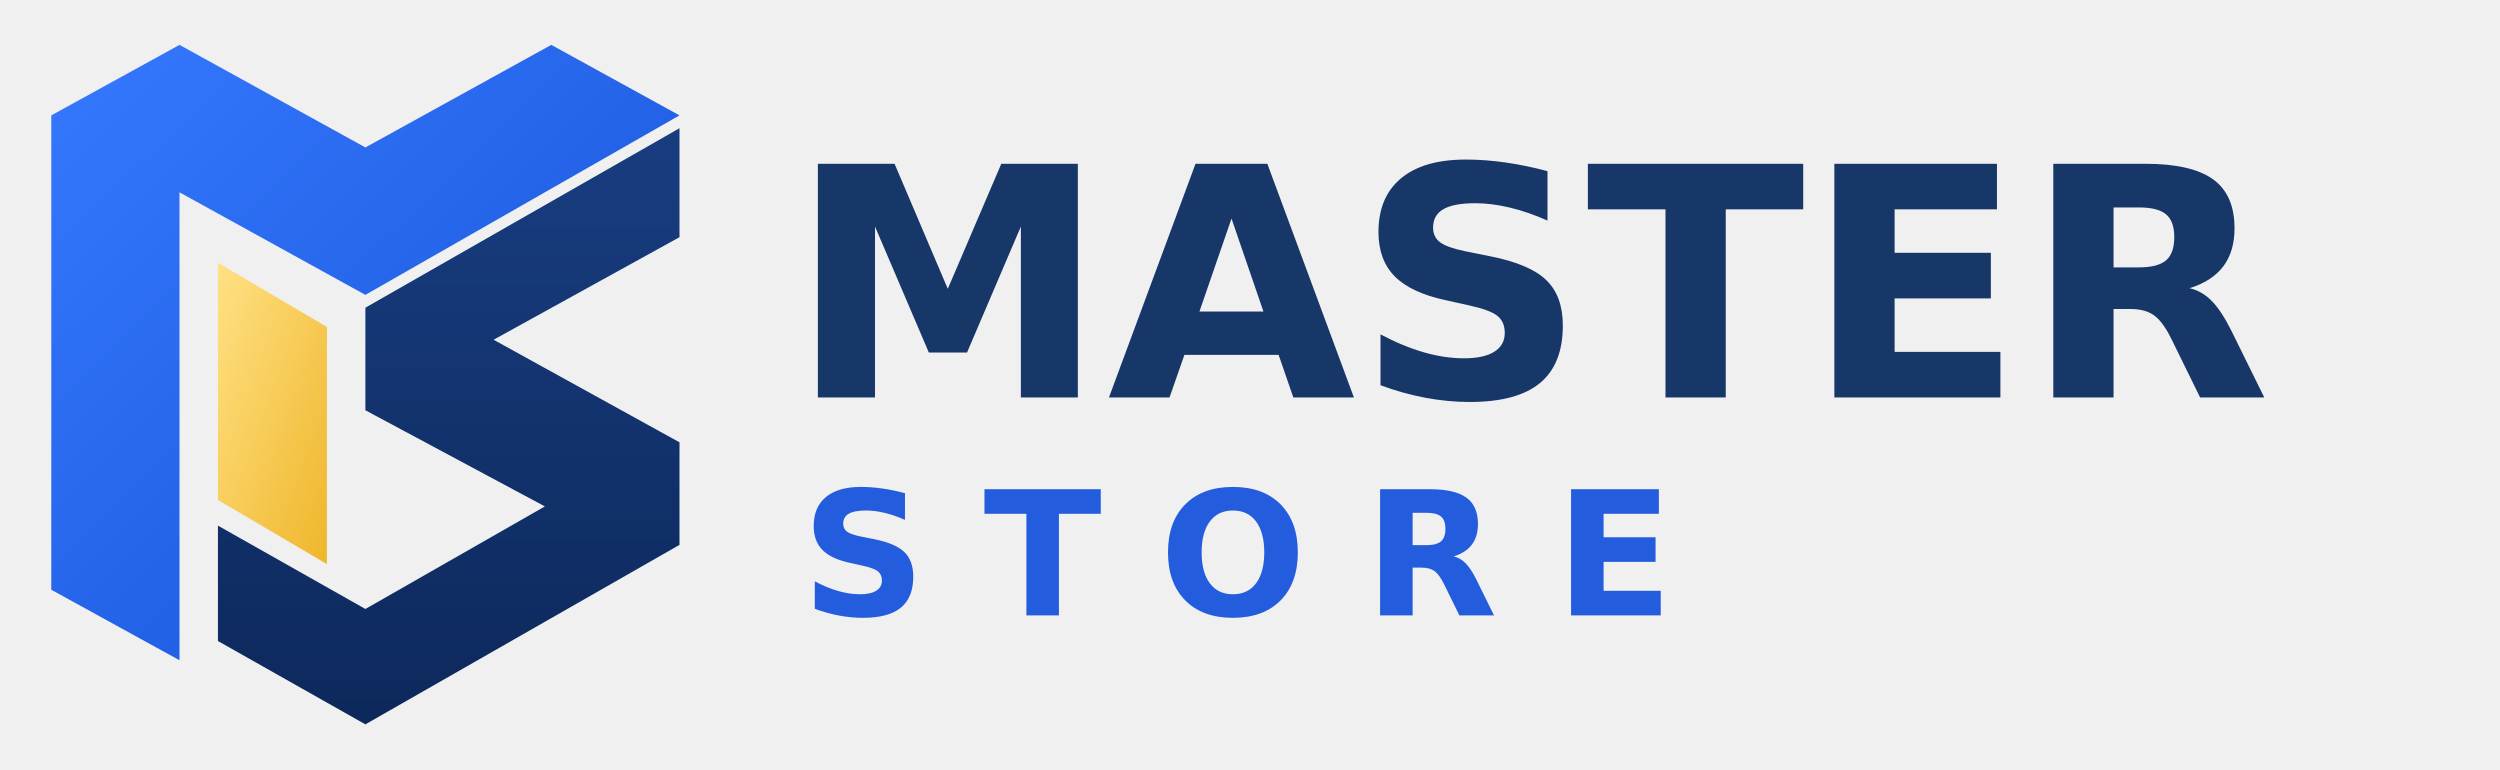
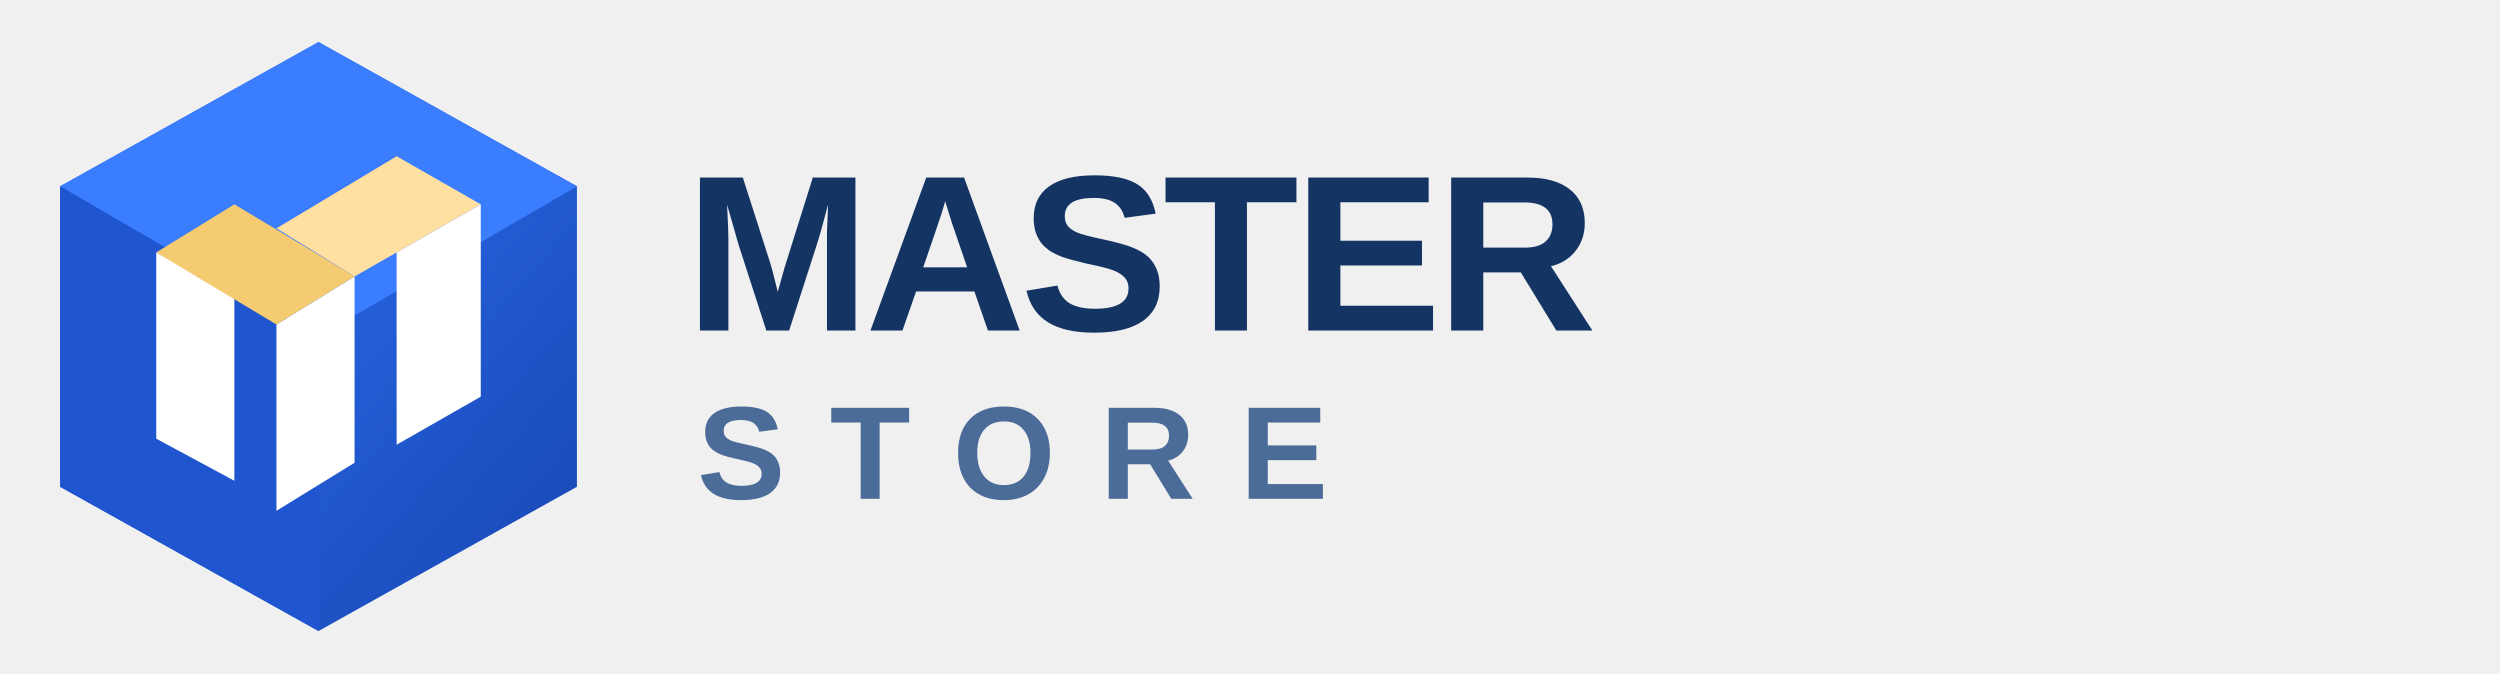
- <svg xmlns="http://www.w3.org/2000/svg" width="390" height="120" viewBox="0 0 390 120" role="img" aria-labelledby="master-title">
+ <svg xmlns="http://www.w3.org/2000/svg" width="416" height="112" viewBox="0 0 416 112" role="img" aria-labelledby="title">
  <defs>
-     <linearGradient id="master-blue" x1="0" y1="0" x2="1" y2="1">
-       <stop stop-color="#3579ff" />
-       <stop offset="1" stop-color="#1550d4" />
-     </linearGradient>
-     <linearGradient id="master-navy" x1="0" y1="0" x2="0" y2="1">
-       <stop stop-color="#183d80" />
-       <stop offset="1" stop-color="#0d285b" />
-     </linearGradient>
-     <linearGradient id="master-gold" x1="0" y1="0" x2="1" y2="1">
-       <stop stop-color="#ffe184" />
-       <stop offset="1" stop-color="#efb62b" />
+     <linearGradient id="blue" x2="1" y2="1">
+       <stop stop-color="#327aff" />
+       <stop offset="1" stop-color="#1745b2" />
    </linearGradient>
  </defs>
-   <g transform="translate(0 0)">
-     <path d="M8 18 28 7 57 23 86 7 106 18 57 46 28 30V103L8 92Z" fill="url(#master-blue)" />
-     <path d="m106 25-49 28v16l28 15-28 16-23-13v18l23 13 49-28V74L77 58l29-16Z" transform="translate(0 -5)" fill="url(#master-navy)" />
-     <path d="m34 41 17 10v37L34 78Z" fill="url(#master-gold)" />
-   </g>
-   <path fill="#173768" d="M127.59 25.55H139.553L147.854 45.057L156.203 25.55H168.142V62.0H159.255V35.34L150.856 54.993H144.899L136.501 35.34V62.0H127.59ZM199.465 55.359H184.768L182.448 62.0H173.0L186.501 25.55H197.707L211.208 62.0H201.76ZM187.111 48.597H197.097L192.116 34.095ZM241.408 26.697V34.412Q238.405 33.069 235.549 32.386Q232.692 31.702 230.153 31.702Q226.784 31.702 225.173 32.63Q223.562 33.558 223.562 35.511Q223.562 36.976 224.648 37.793Q225.734 38.611 228.591 39.197L232.595 40.003Q238.674 41.224 241.237 43.714Q243.801 46.204 243.801 50.794Q243.801 56.824 240.224 59.766Q236.647 62.708 229.299 62.708Q225.832 62.708 222.341 62.049Q218.85 61.39 215.358 60.096V52.161Q218.85 54.017 222.109 54.957Q225.368 55.896 228.396 55.896Q231.472 55.896 233.107 54.871Q234.743 53.846 234.743 51.941Q234.743 50.232 233.632 49.305Q232.521 48.377 229.201 47.645L225.563 46.839Q220.095 45.667 217.568 43.104Q215.041 40.54 215.041 36.194Q215.041 30.75 218.557 27.82Q222.072 24.891 228.664 24.891Q231.667 24.891 234.841 25.342Q238.015 25.794 241.408 26.697ZM247.707 25.55H281.301V32.654H269.216V62.0H259.816V32.654H247.707ZM286.159 25.55H311.525V32.654H295.559V39.441H310.573V46.546H295.559V54.896H312.062V62.0H286.159ZM333.669 41.712Q336.623 41.712 337.905 40.613Q339.187 39.515 339.187 37.0Q339.187 34.51 337.905 33.436Q336.623 32.361 333.669 32.361H329.714V41.712ZM329.714 48.206V62.0H320.314V25.55H334.67Q341.872 25.55 345.229 27.967Q348.586 30.384 348.586 35.608Q348.586 39.222 346.84 41.541Q345.095 43.86 341.579 44.959Q343.508 45.398 345.034 46.949Q346.56 48.499 348.122 51.648L353.225 62.0H343.215L338.771 52.942Q337.429 50.208 336.049 49.207Q334.67 48.206 332.375 48.206Z" />
-   <path fill="#235ddd" d="M141.176 76.937V81.103Q139.555 80.377 138.012 80.008Q136.47 79.639 135.099 79.639Q133.279 79.639 132.409 80.14Q131.539 80.641 131.539 81.696Q131.539 82.487 132.126 82.928Q132.712 83.37 134.255 83.687L136.417 84.122Q139.7 84.781 141.084 86.125Q142.468 87.47 142.468 89.949Q142.468 93.205 140.537 94.794Q138.605 96.382 134.637 96.382Q132.765 96.382 130.88 96.026Q128.995 95.67 127.109 94.972V90.687Q128.995 91.689 130.755 92.197Q132.515 92.704 134.149 92.704Q135.811 92.704 136.694 92.15Q137.577 91.597 137.577 90.568Q137.577 89.646 136.977 89.145Q136.377 88.644 134.584 88.248L132.62 87.813Q129.667 87.18 128.302 85.796Q126.938 84.412 126.938 82.065Q126.938 79.125 128.836 77.543Q130.735 75.961 134.294 75.961Q135.916 75.961 137.63 76.205Q139.344 76.449 141.176 76.937ZM153.578 76.317H171.718V80.153H165.192V96.0H160.117V80.153H153.578ZM192.333 79.639Q190.013 79.639 188.734 81.353Q187.455 83.067 187.455 86.178Q187.455 89.276 188.734 90.99Q190.013 92.704 192.333 92.704Q194.667 92.704 195.945 90.99Q197.224 89.276 197.224 86.178Q197.224 83.067 195.945 81.353Q194.667 79.639 192.333 79.639ZM192.333 75.961Q197.079 75.961 199.769 78.677Q202.458 81.393 202.458 86.178Q202.458 90.951 199.769 93.667Q197.079 96.382 192.333 96.382Q187.6 96.382 184.904 93.667Q182.208 90.951 182.208 86.178Q182.208 81.393 184.904 78.677Q187.6 75.961 192.333 75.961ZM222.506 85.044Q224.101 85.044 224.793 84.451Q225.485 83.858 225.485 82.5Q225.485 81.155 224.793 80.575Q224.101 79.995 222.506 79.995H220.37V85.044ZM220.37 88.551V96.0H215.294V76.317H223.046Q226.936 76.317 228.748 77.622Q230.561 78.927 230.561 81.749Q230.561 83.7 229.618 84.952Q228.676 86.205 226.777 86.798Q227.819 87.035 228.643 87.872Q229.467 88.709 230.311 90.41L233.066 96.0H227.661L225.261 91.109Q224.536 89.632 223.791 89.092Q223.046 88.551 221.807 88.551ZM245.085 76.317H258.783V80.153H250.161V83.818H258.269V87.655H250.161V92.164H259.073V96.0H245.085Z" />
+   <path d="M53 7 96 31v50L53 105 10 81V31Z" fill="url(#blue)" />
+   <path d="m53 7 43 24-43 25-43-25Z" fill="#3b7dff" />
+   <path d="M53 56v49L10 81V31Z" fill="#1f55ce" />
+   <path d="m26 42 13 7v31l-13-7Zm20 12 13-8v31l-13 8Zm20-12 14-8v32l-14 8Z" fill="#fff" />
+   <path d="m26 42 13-8 20 12-13 8Z" fill="#f4cb70" />
+   <path d="m59 46 7-4 14-8-14-8-20 12Z" fill="#ffe0a0" />
+   <text x="114" y="55" fill="#143564" font-family="Arial,sans-serif" font-size="37" font-weight="800" letter-spacing="-.9">MASTER</text>
+   <text x="116" y="83" fill="#4b6c98" font-family="Arial,sans-serif" font-size="22" font-weight="600" letter-spacing="7.4">STORE</text>
</svg>
